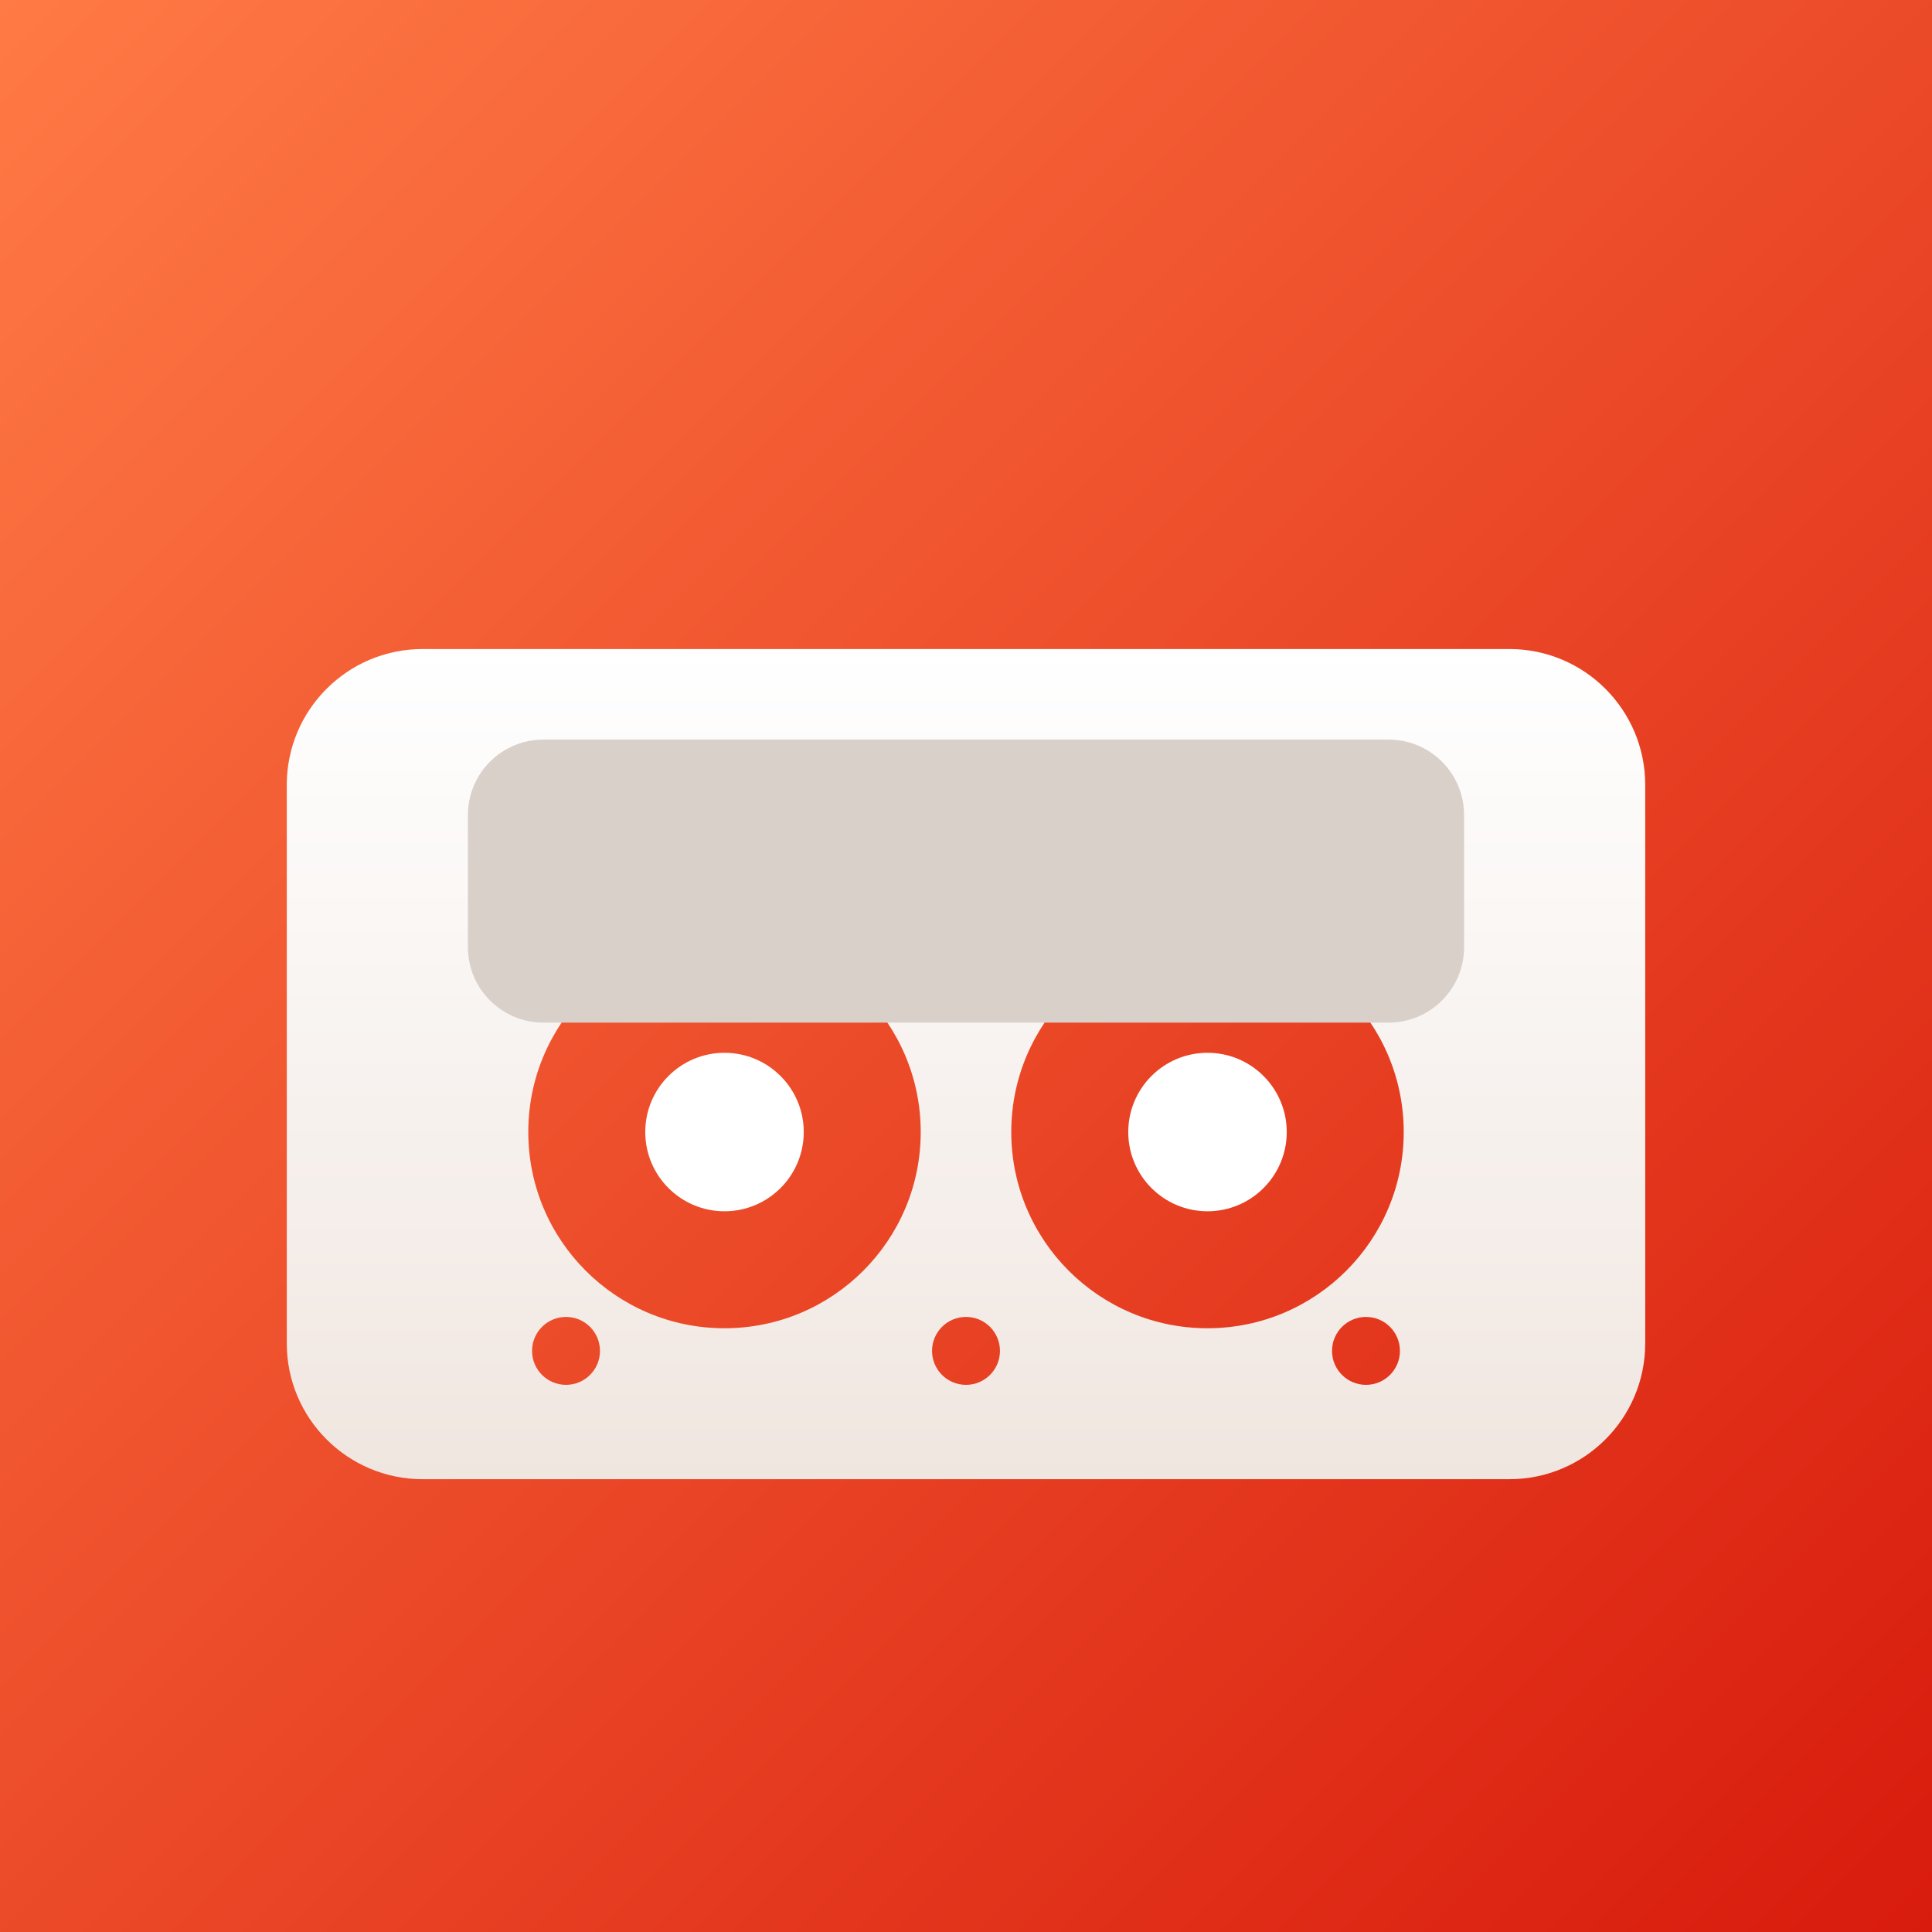
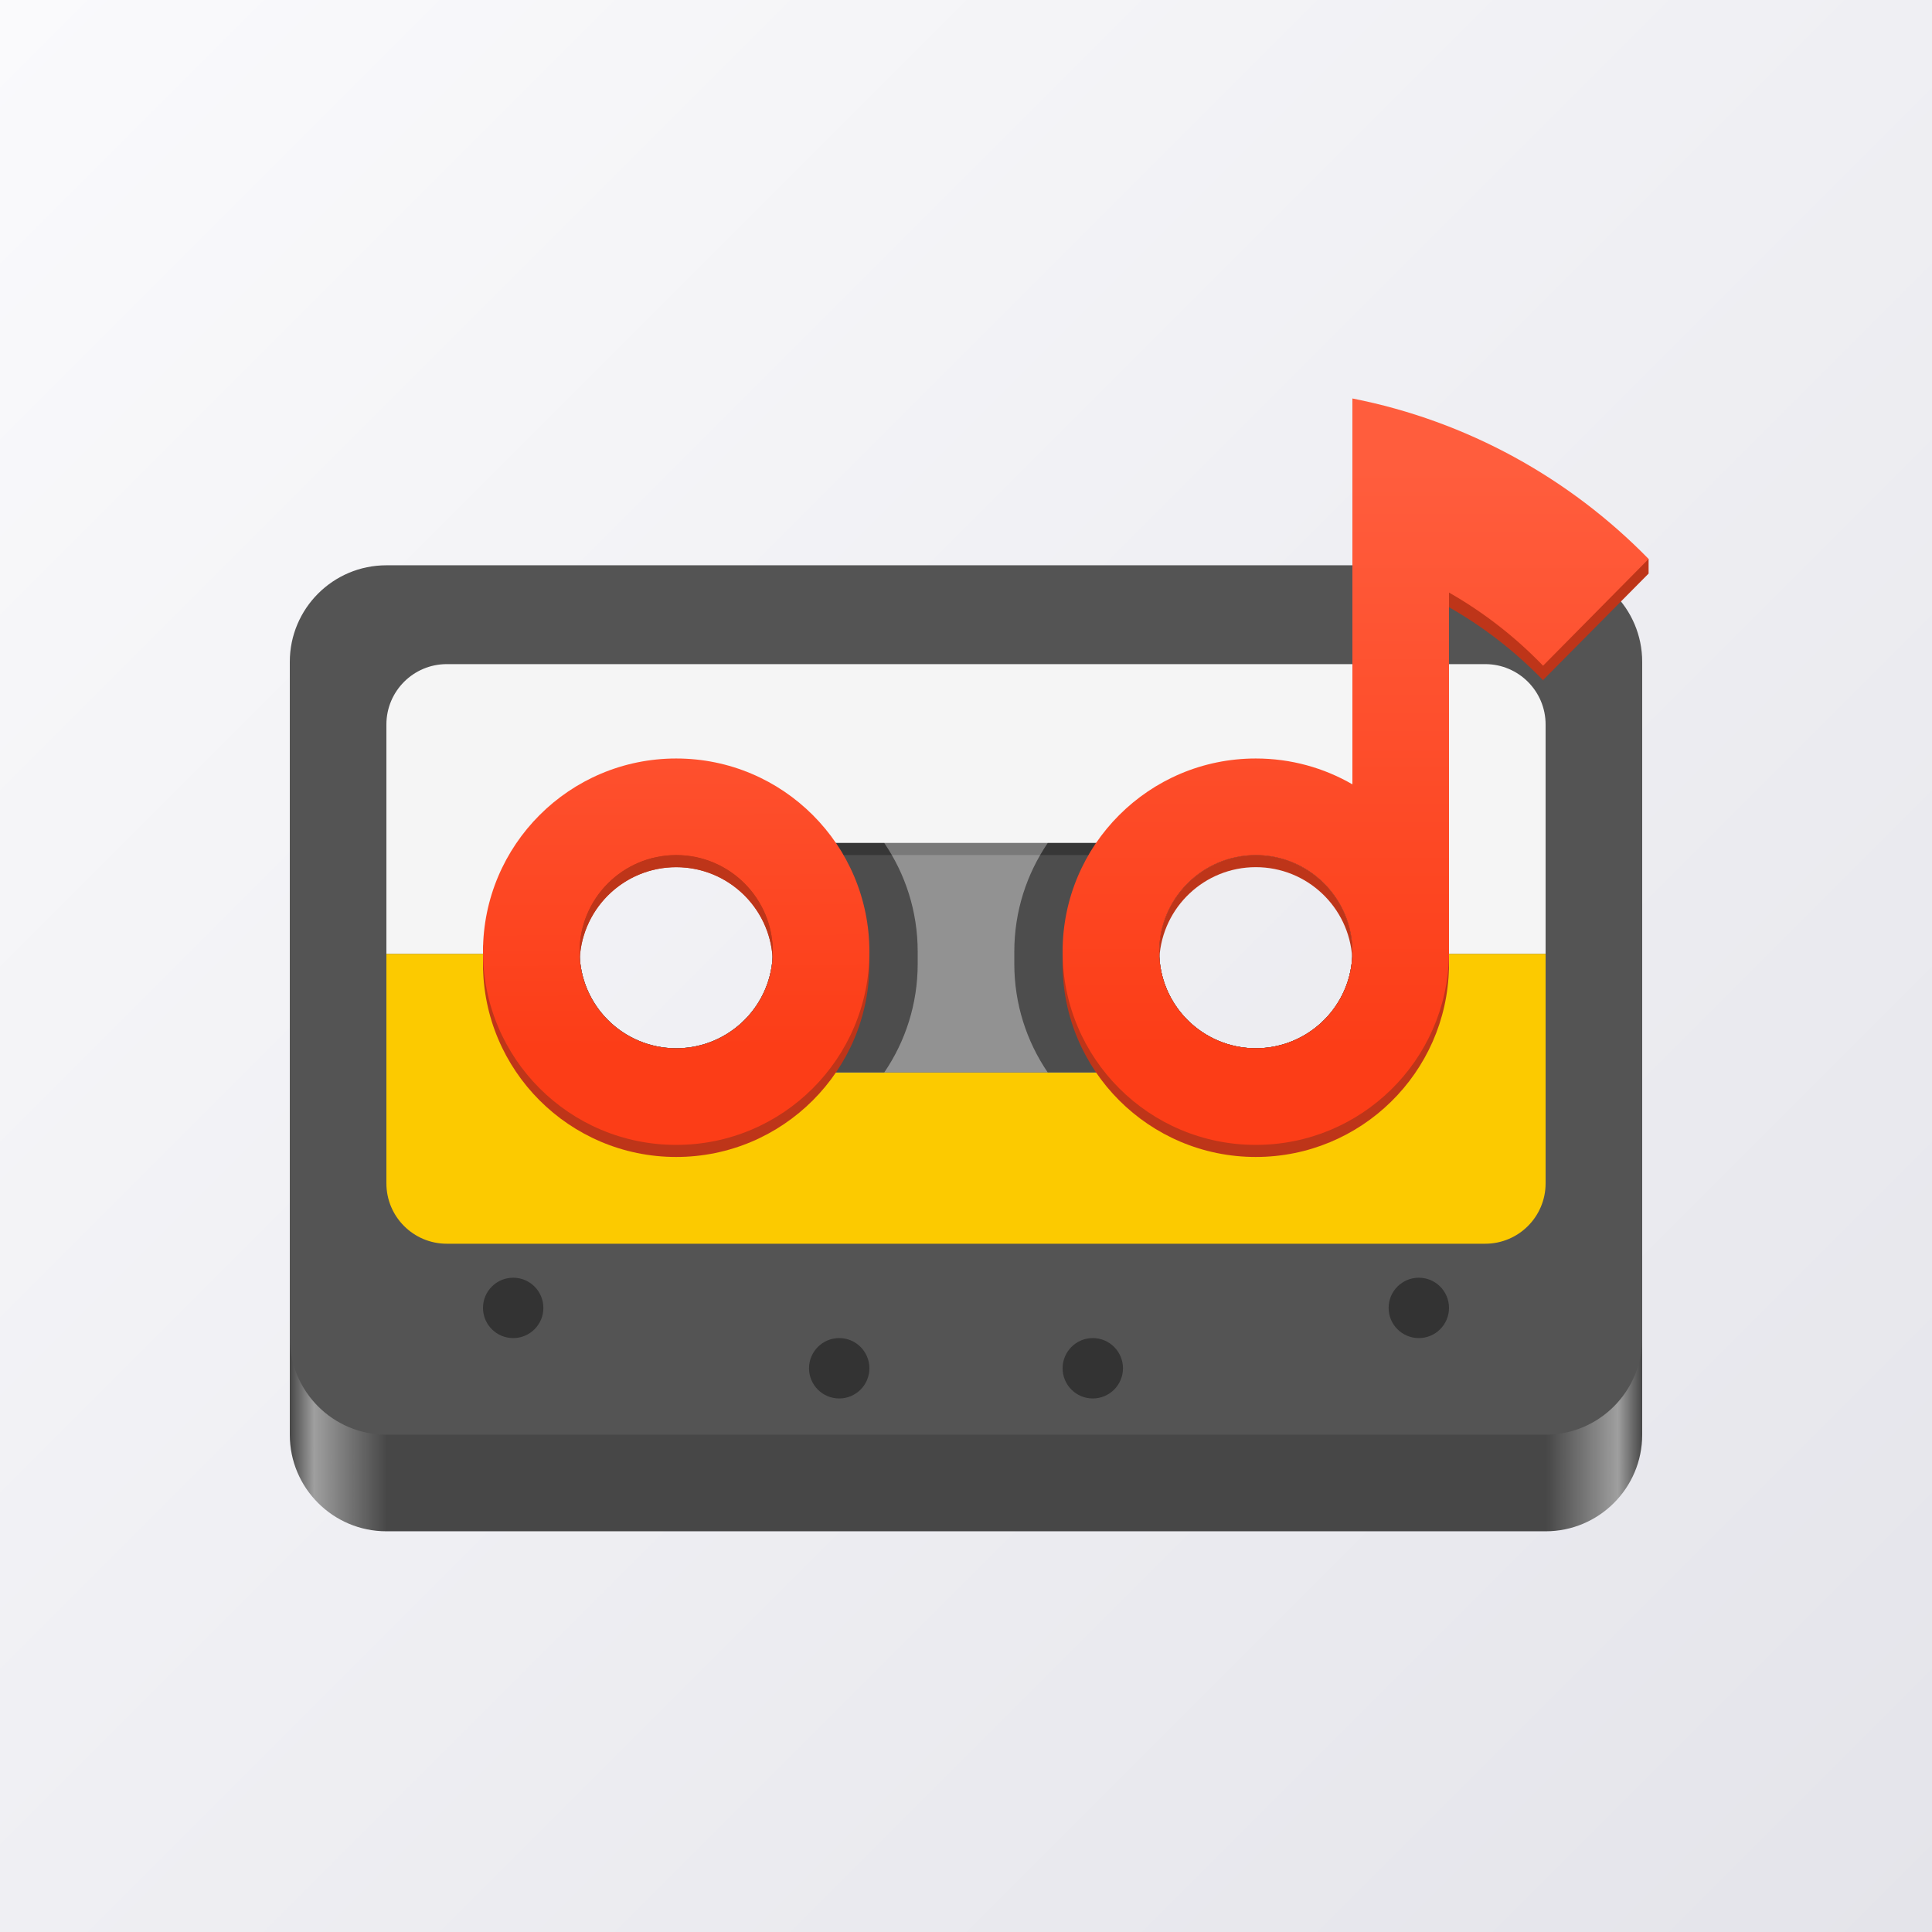
<svg xmlns="http://www.w3.org/2000/svg" width="1024" height="1024" viewBox="0 0 1024 1024" fill="none">
  <defs>
    <linearGradient id="bg" gradientUnits="userSpaceOnUse" x1="0" y1="0" x2="1024" y2="1024">
-       <stop offset="0" stop-color="#ff7a45" />
-       <stop offset="1" stop-color="#d81b0d" />
+       <stop offset="0" stop-color="#FAFAFC" />
+       <stop offset="1" stop-color="#E4E4EA" />
    </linearGradient>
-     <linearGradient id="body" gradientUnits="userSpaceOnUse" x1="512" y1="344" x2="512" y2="784">
-       <stop offset="0" stop-color="#ffffff" />
-       <stop offset="1" stop-color="#f0e6e0" />
-     </linearGradient>
-     <mask id="holes">
-       <rect width="1024" height="1024" fill="#ffffff" />
-       <circle cx="384" cy="600" r="104" fill="#000000" />
-       <circle cx="640" cy="600" r="104" fill="#000000" />
-       <circle cx="300" cy="716" r="18" fill="#000000" />
-       <circle cx="512" cy="716" r="18" fill="#000000" />
-       <circle cx="724" cy="716" r="18" fill="#000000" />
-     </mask>
+     <filter id="mono" color-interpolation-filters="sRGB">
+       <feColorMatrix type="saturate" values="0" />
+     </filter>
  </defs>
  <rect width="1024" height="1024" fill="url(#bg)" />
-   <g mask="url(#holes)">
-     <rect x="152" y="344" width="720" height="440" rx="72" fill="url(#body)" />
+   <g transform="translate(512 512) scale(6.4) translate(-64 -64)">
+     <path fill-rule="evenodd" clip-rule="evenodd" d="M16 34.815C11.582 34.815 8 38.396 8 42.815V102.815C8 107.233 11.582 110.815 16 110.815H112C116.418 110.815 120 107.233 120 102.815V42.815C120 38.396 116.418 34.815 112 34.815H16ZM40 70.815C44.418 70.815 48 67.233 48 62.815C48 58.396 44.418 54.815 40 54.815C35.582 54.815 32 58.396 32 62.815C32 67.233 35.582 70.815 40 70.815ZM88 70.815C92.418 70.815 96 67.233 96 62.815C96 58.396 92.418 54.815 88 54.815C83.582 54.815 80 58.396 80 62.815C80 67.233 83.582 70.815 88 70.815Z" fill="url(#paint0_linear_12_4)" id="path1" />
+     <path fill-rule="evenodd" clip-rule="evenodd" d="M16 30.815C11.582 30.815 8 34.396 8 38.815V94.815C8 99.233 11.582 102.815 16 102.815H112C116.418 102.815 120 99.233 120 94.815V38.815C120 34.396 116.418 30.815 112 30.815H16ZM40 70.815C44.418 70.815 48 67.233 48 62.815C48 58.396 44.418 54.815 40 54.815C35.582 54.815 32 58.396 32 62.815C32 67.233 35.582 70.815 40 70.815ZM88 70.815C92.418 70.815 96 67.233 96 62.815C96 58.396 92.418 54.815 88 54.815C83.582 54.815 80 58.396 80 62.815C80 67.233 83.582 70.815 88 70.815Z" fill="#606060" id="path2" style="fill:#545454;fill-opacity:1" />
+     <g id="g3">
+       <path d="M21 39C18.239 39 16 41.239 16 44V63H24.005C24.171 57.899 28.359 53.815 33.5 53.815H94.5C99.641 53.815 103.829 57.899 103.995 63H112V44C112 41.239 109.761 39 107 39H21Z" fill="#F5F5F5" id="path3" />
+     </g>
+     <path d="M24.005 63C24.002 63.105 24 63.209 24 63.315C24 68.561 28.253 72.815 33.5 72.815H94.5C99.747 72.815 104 68.561 104 63.315C104 63.209 103.998 63.105 103.995 63L112 63V82C112 84.761 109.761 87 107 87H21C18.239 87 16 84.761 16 82V63L24.005 63Z" fill="#FCCA00" id="path4" />
+     <g id="g4">
+       <circle cx="101.5" cy="92.315" r="2.5" fill="#535353" id="circle4" style="fill:#333333" />
+     </g>
+     <g id="g5">
+       <circle cx="53.5" cy="97.315" r="2.5" fill="#535353" id="circle5" style="fill:#333333" />
+     </g>
+     <g id="g6">
+       <circle cx="74.5" cy="97.315" r="2.5" fill="#535353" id="circle6" style="fill:#333333" />
+     </g>
+     <g id="g7">
+       <circle cx="26.5" cy="92.315" r="2.5" fill="#535353" id="circle7" style="fill:#333333" />
+     </g>
+     <path fill-rule="evenodd" clip-rule="evenodd" d="M24 63.315C24 58.068 28.253 53.815 33.5 53.815H94.5C99.747 53.815 104 58.068 104 63.315C104 68.561 99.747 72.815 94.5 72.815H33.5C28.253 72.815 24 68.561 24 63.315ZM96 62.815C96 67.233 92.418 70.815 88 70.815C83.582 70.815 80 67.233 80 62.815C80 58.396 83.582 54.815 88 54.815C92.418 54.815 96 58.396 96 62.815ZM40 70.815C44.418 70.815 48 67.233 48 62.815C48 58.396 44.418 54.815 40 54.815C35.582 54.815 32 58.396 32 62.815C32 67.233 35.582 70.815 40 70.815Z" fill="#929292" id="path7" />
+     <path fill-rule="evenodd" clip-rule="evenodd" d="M57.231 53.815H33.5C28.253 53.815 24 58.068 24 63.315C24 68.561 28.253 72.815 33.5 72.815H57.231C58.978 70.25 60 67.152 60 63.815V62.815C60 59.477 58.978 56.379 57.231 53.815ZM48 62.815C48 67.233 44.418 70.815 40 70.815C35.582 70.815 32 67.233 32 62.815C32 58.396 35.582 54.815 40 54.815C44.418 54.815 48 58.396 48 62.815Z" fill="#6C6C6C" id="path8" style="fill:#4d4d4d" />
+     <path fill-rule="evenodd" clip-rule="evenodd" d="M104 63.315C104 58.068 99.747 53.815 94.5 53.815H70.769C69.022 56.379 68 59.477 68 62.815V63.815C68 67.152 69.022 70.25 70.769 72.815H94.5C99.747 72.815 104 68.561 104 63.315ZM96 62.815C96 67.233 92.418 70.815 88 70.815C83.582 70.815 80 67.233 80 62.815C80 58.396 83.582 54.815 88 54.815C92.418 54.815 96 58.396 96 62.815Z" fill="#6C6C6C" id="path9" style="fill:#4d4d4d" />
+     <g style="mix-blend-mode:soft-light" id="g10">
+       <path d="M74.769 53.815H53.231C53.452 54.14 53.662 54.473 53.859 54.815H74.141C74.338 54.473 74.548 54.14 74.769 53.815Z" fill="#4D4D4D" id="path10" />
+     </g>
+     <path d="M111.784 40.326L111.829 40.372L111.804 40.396L111.784 40.326Z" fill="#BE3519" id="path11" />
+     <path fill-rule="evenodd" clip-rule="evenodd" d="M120.53 31.5L111.784 40.326C109.498 37.963 106.878 35.924 104 34.287V64.161L103.996 64.162C103.812 72.838 96.721 79.815 88 79.815C79.163 79.815 72 72.651 72 63.815C72 54.978 79.163 47.815 88 47.815C90.914 47.815 93.647 48.594 96 49.955L96 20.815H104V32.587C113.693 30.969 120.53 30.28 120.53 30.28V31.5ZM88 70.815C92.418 70.815 96 67.233 96 62.815C96 58.396 92.418 54.815 88 54.815C83.582 54.815 80 58.396 80 62.815C80 67.233 83.582 70.815 88 70.815Z" fill="#BE3519" id="path12" />
+     <path fill-rule="evenodd" clip-rule="evenodd" d="M96 17C105.52 18.872 114.01 23.615 120.53 30.29L111.79 39.131C109.503 36.761 106.881 34.716 104 33.072V63.161L103.996 63.162C103.812 71.838 96.721 78.815 88 78.815C79.163 78.815 72 71.651 72 62.815C72 53.978 79.163 46.815 88 46.815C90.914 46.815 93.647 47.594 96 48.955L96 17ZM88 70.815C92.418 70.815 96 67.233 96 62.815C96 58.396 92.418 54.815 88 54.815C83.582 54.815 80 58.396 80 62.815C80 67.233 83.582 70.815 88 70.815Z" fill="url(#paint1_linear_12_4)" id="path13" />
+     <path fill-rule="evenodd" clip-rule="evenodd" d="M40 79.815C48.837 79.815 56 72.651 56 63.815C56 54.978 48.837 47.815 40 47.815C31.163 47.815 24 54.978 24 63.815C24 72.651 31.163 79.815 40 79.815ZM40 71.815C44.418 71.815 48 68.233 48 63.815C48 59.396 44.418 55.815 40 55.815C35.582 55.815 32 59.396 32 63.815C32 68.233 35.582 71.815 40 71.815Z" fill="#BE3519" id="path14" />
+     <path fill-rule="evenodd" clip-rule="evenodd" d="M40 78.815C48.837 78.815 56 71.651 56 62.815C56 53.978 48.837 46.815 40 46.815C31.163 46.815 24 53.978 24 62.815C24 71.651 31.163 78.815 40 78.815ZM40 70.815C44.418 70.815 48 67.233 48 62.815C48 58.396 44.418 54.815 40 54.815C35.582 54.815 32 58.396 32 62.815C32 67.233 35.582 70.815 40 70.815Z" fill="url(#paint2_linear_12_4)" id="path15" />
+     <path d="M47.985 63.315C47.995 63.149 48 62.983 48 62.815C48 58.396 44.418 54.815 40 54.815C35.582 54.815 32 58.396 32 62.815C32 62.983 32.005 63.149 32.015 63.315C32.273 59.129 35.75 55.815 40 55.815C44.25 55.815 47.727 59.129 47.985 63.315Z" fill="#BE3519" id="path16" />
+     <path d="M95.985 63.315C95.995 63.149 96 62.983 96 62.815C96 58.396 92.418 54.815 88 54.815C83.582 54.815 80 58.396 80 62.815C80 62.983 80.005 63.149 80.015 63.315C80.273 59.129 83.75 55.815 88 55.815C92.25 55.815 95.727 59.129 95.985 63.315Z" fill="#BE3519" id="path17" />
+     <defs id="defs35">
+       <linearGradient id="paint0_linear_12_4" x1="8" y1="110.815" x2="120" y2="110.815" gradientUnits="userSpaceOnUse">
+         <stop stop-color="#545454" id="stop26" offset="0" style="stop-color:#474747;stop-opacity:1;" />
+         <stop offset="0.018" stop-color="#9F9F9F" id="stop27" />
+         <stop offset="0.072" stop-color="#545454" id="stop28" style="stop-color:#474747;stop-opacity:1;" />
+         <stop offset="0.929" stop-color="#545454" id="stop29" style="stop-color:#474747;stop-opacity:1;" />
+         <stop offset="0.982" stop-color="#9F9F9F" id="stop30" />
+         <stop offset="1" stop-color="#545454" id="stop31" style="stop-color:#474747;stop-opacity:1;" />
+       </linearGradient>
+       <linearGradient id="paint1_linear_12_4" x1="96.001" y1="22.815" x2="96.001" y2="70.815" gradientUnits="userSpaceOnUse">
+         <stop stop-color="#FF5D3D" id="stop32" />
+         <stop offset="1" stop-color="#FC3D17" id="stop33" />
+       </linearGradient>
+       <linearGradient id="paint2_linear_12_4" x1="40" y1="30.815" x2="40.097" y2="70.814" gradientUnits="userSpaceOnUse">
+         <stop stop-color="#FF5D3D" id="stop34" />
+         <stop offset="1" stop-color="#FC3D17" id="stop35" />
+       </linearGradient>
+     </defs>
  </g>
-   <circle cx="384" cy="600" r="42" fill="#ffffff" />
-   <circle cx="640" cy="600" r="42" fill="#ffffff" />
-   <rect x="248" y="392" width="528" height="150" rx="40" fill="#d9d0ca" />
</svg>
